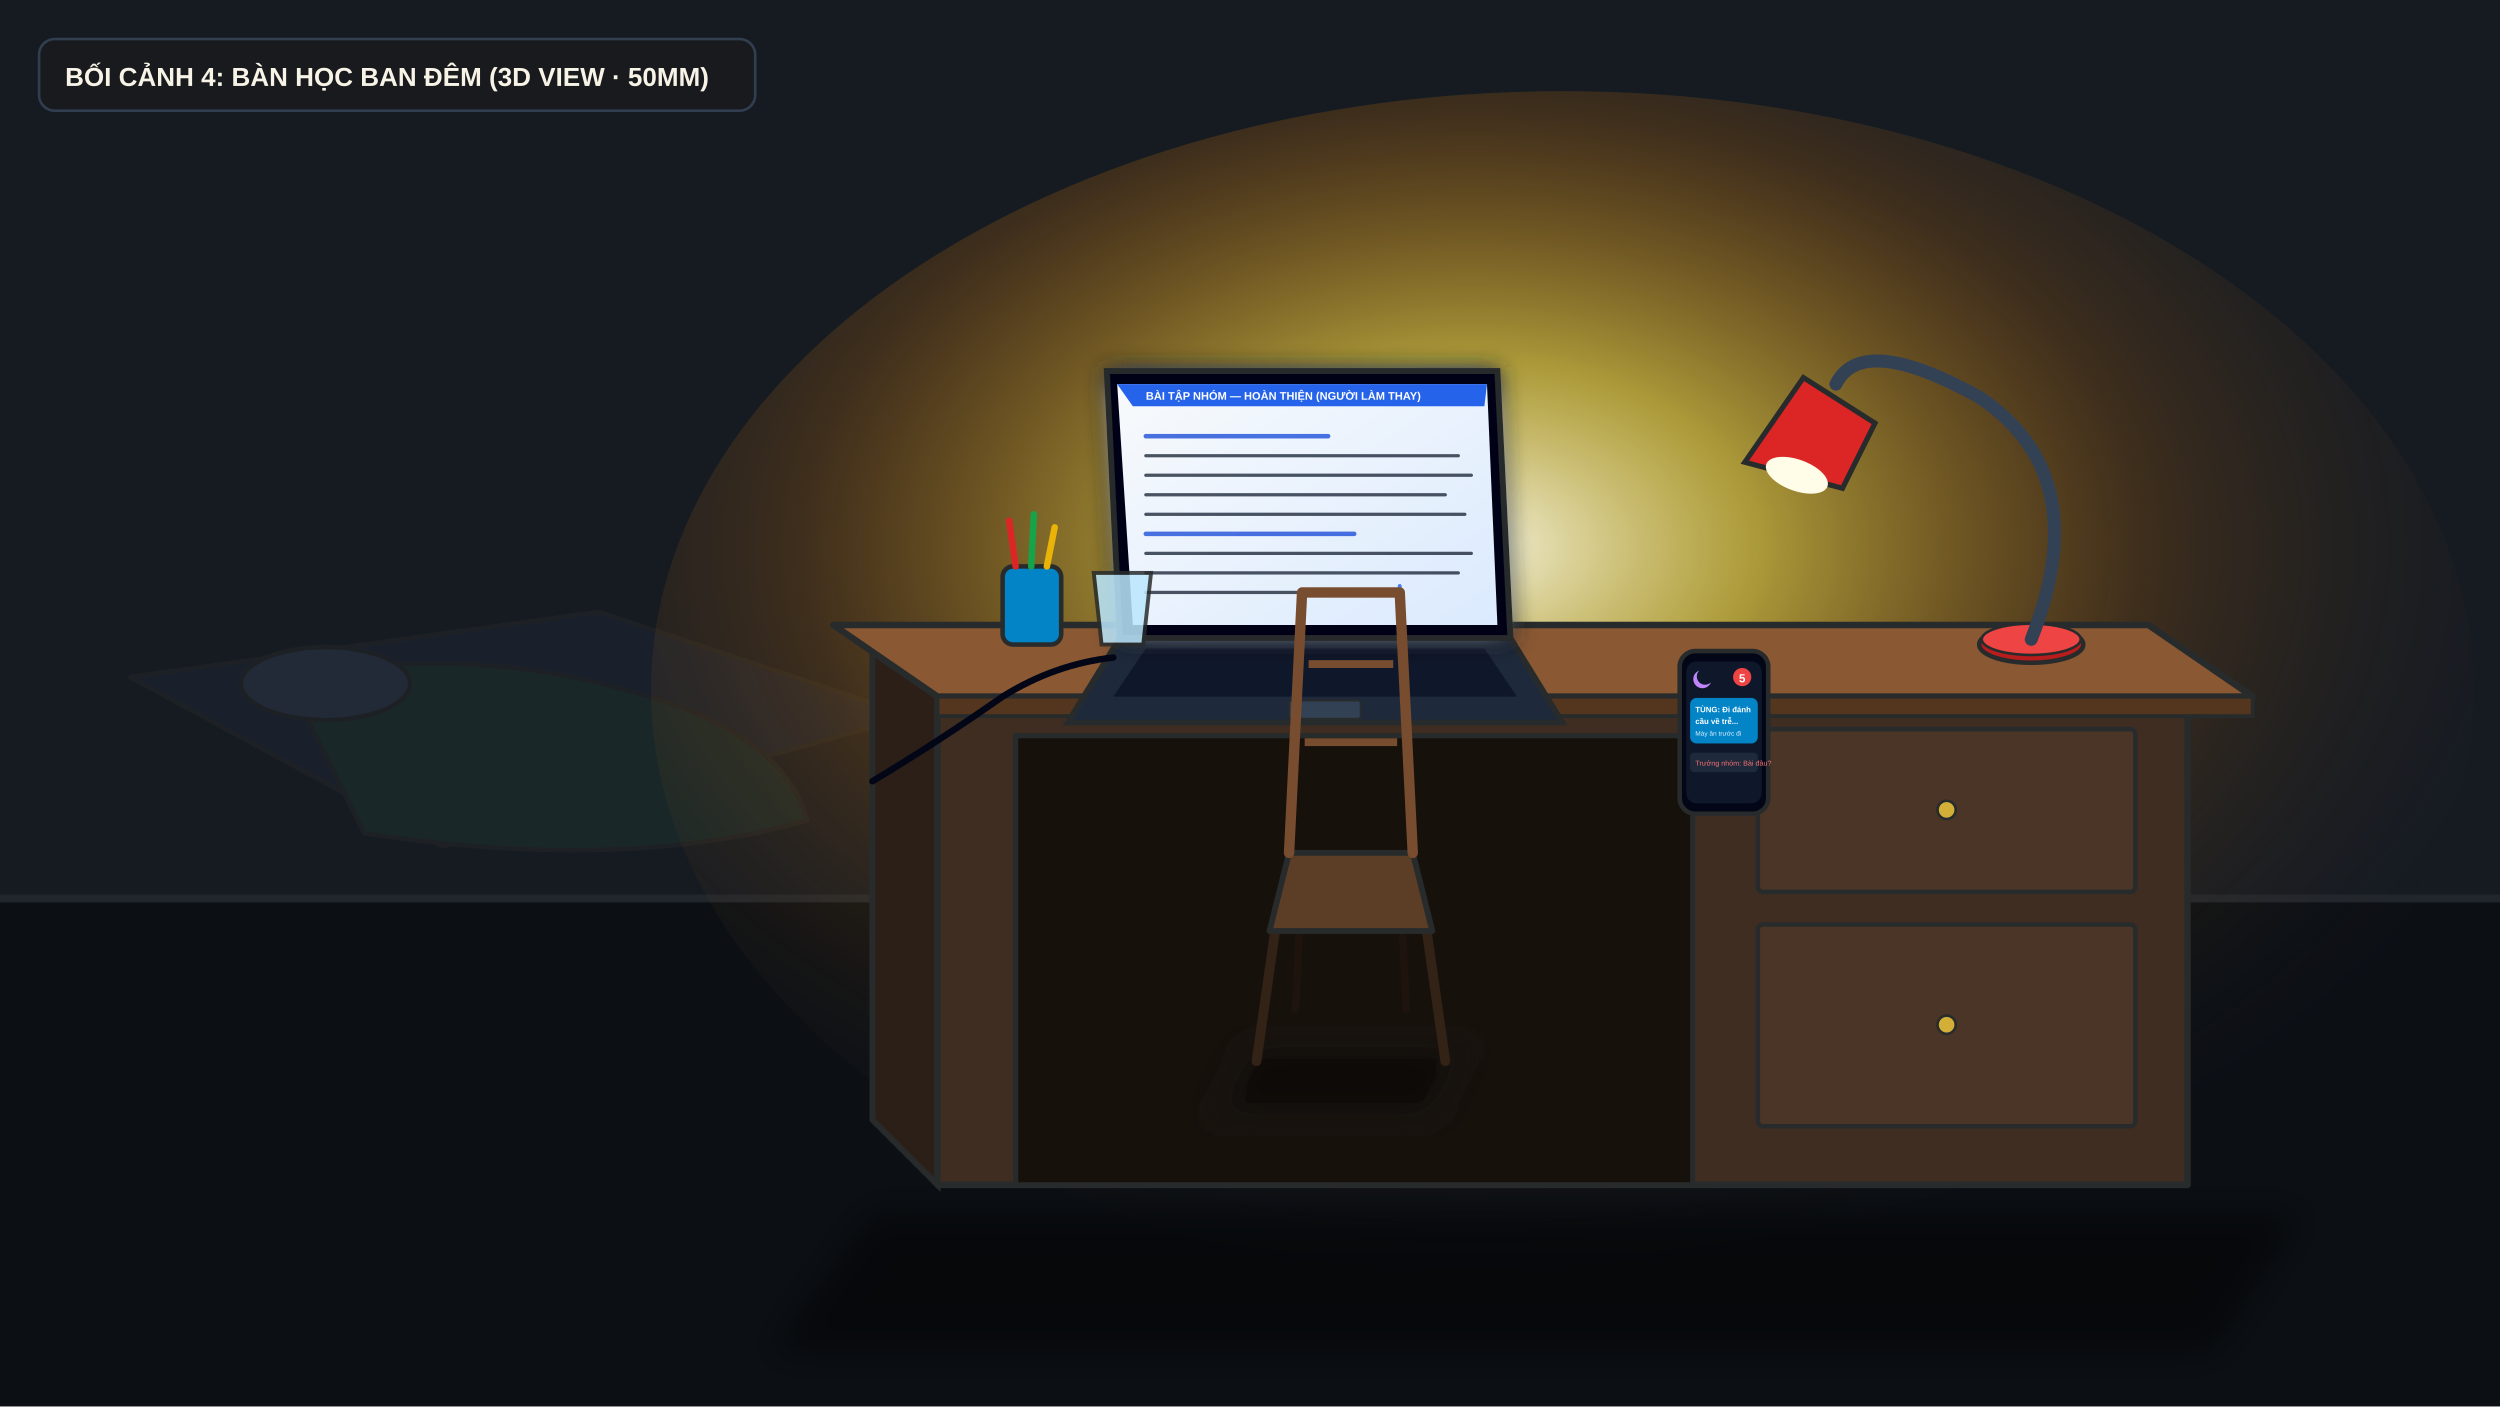
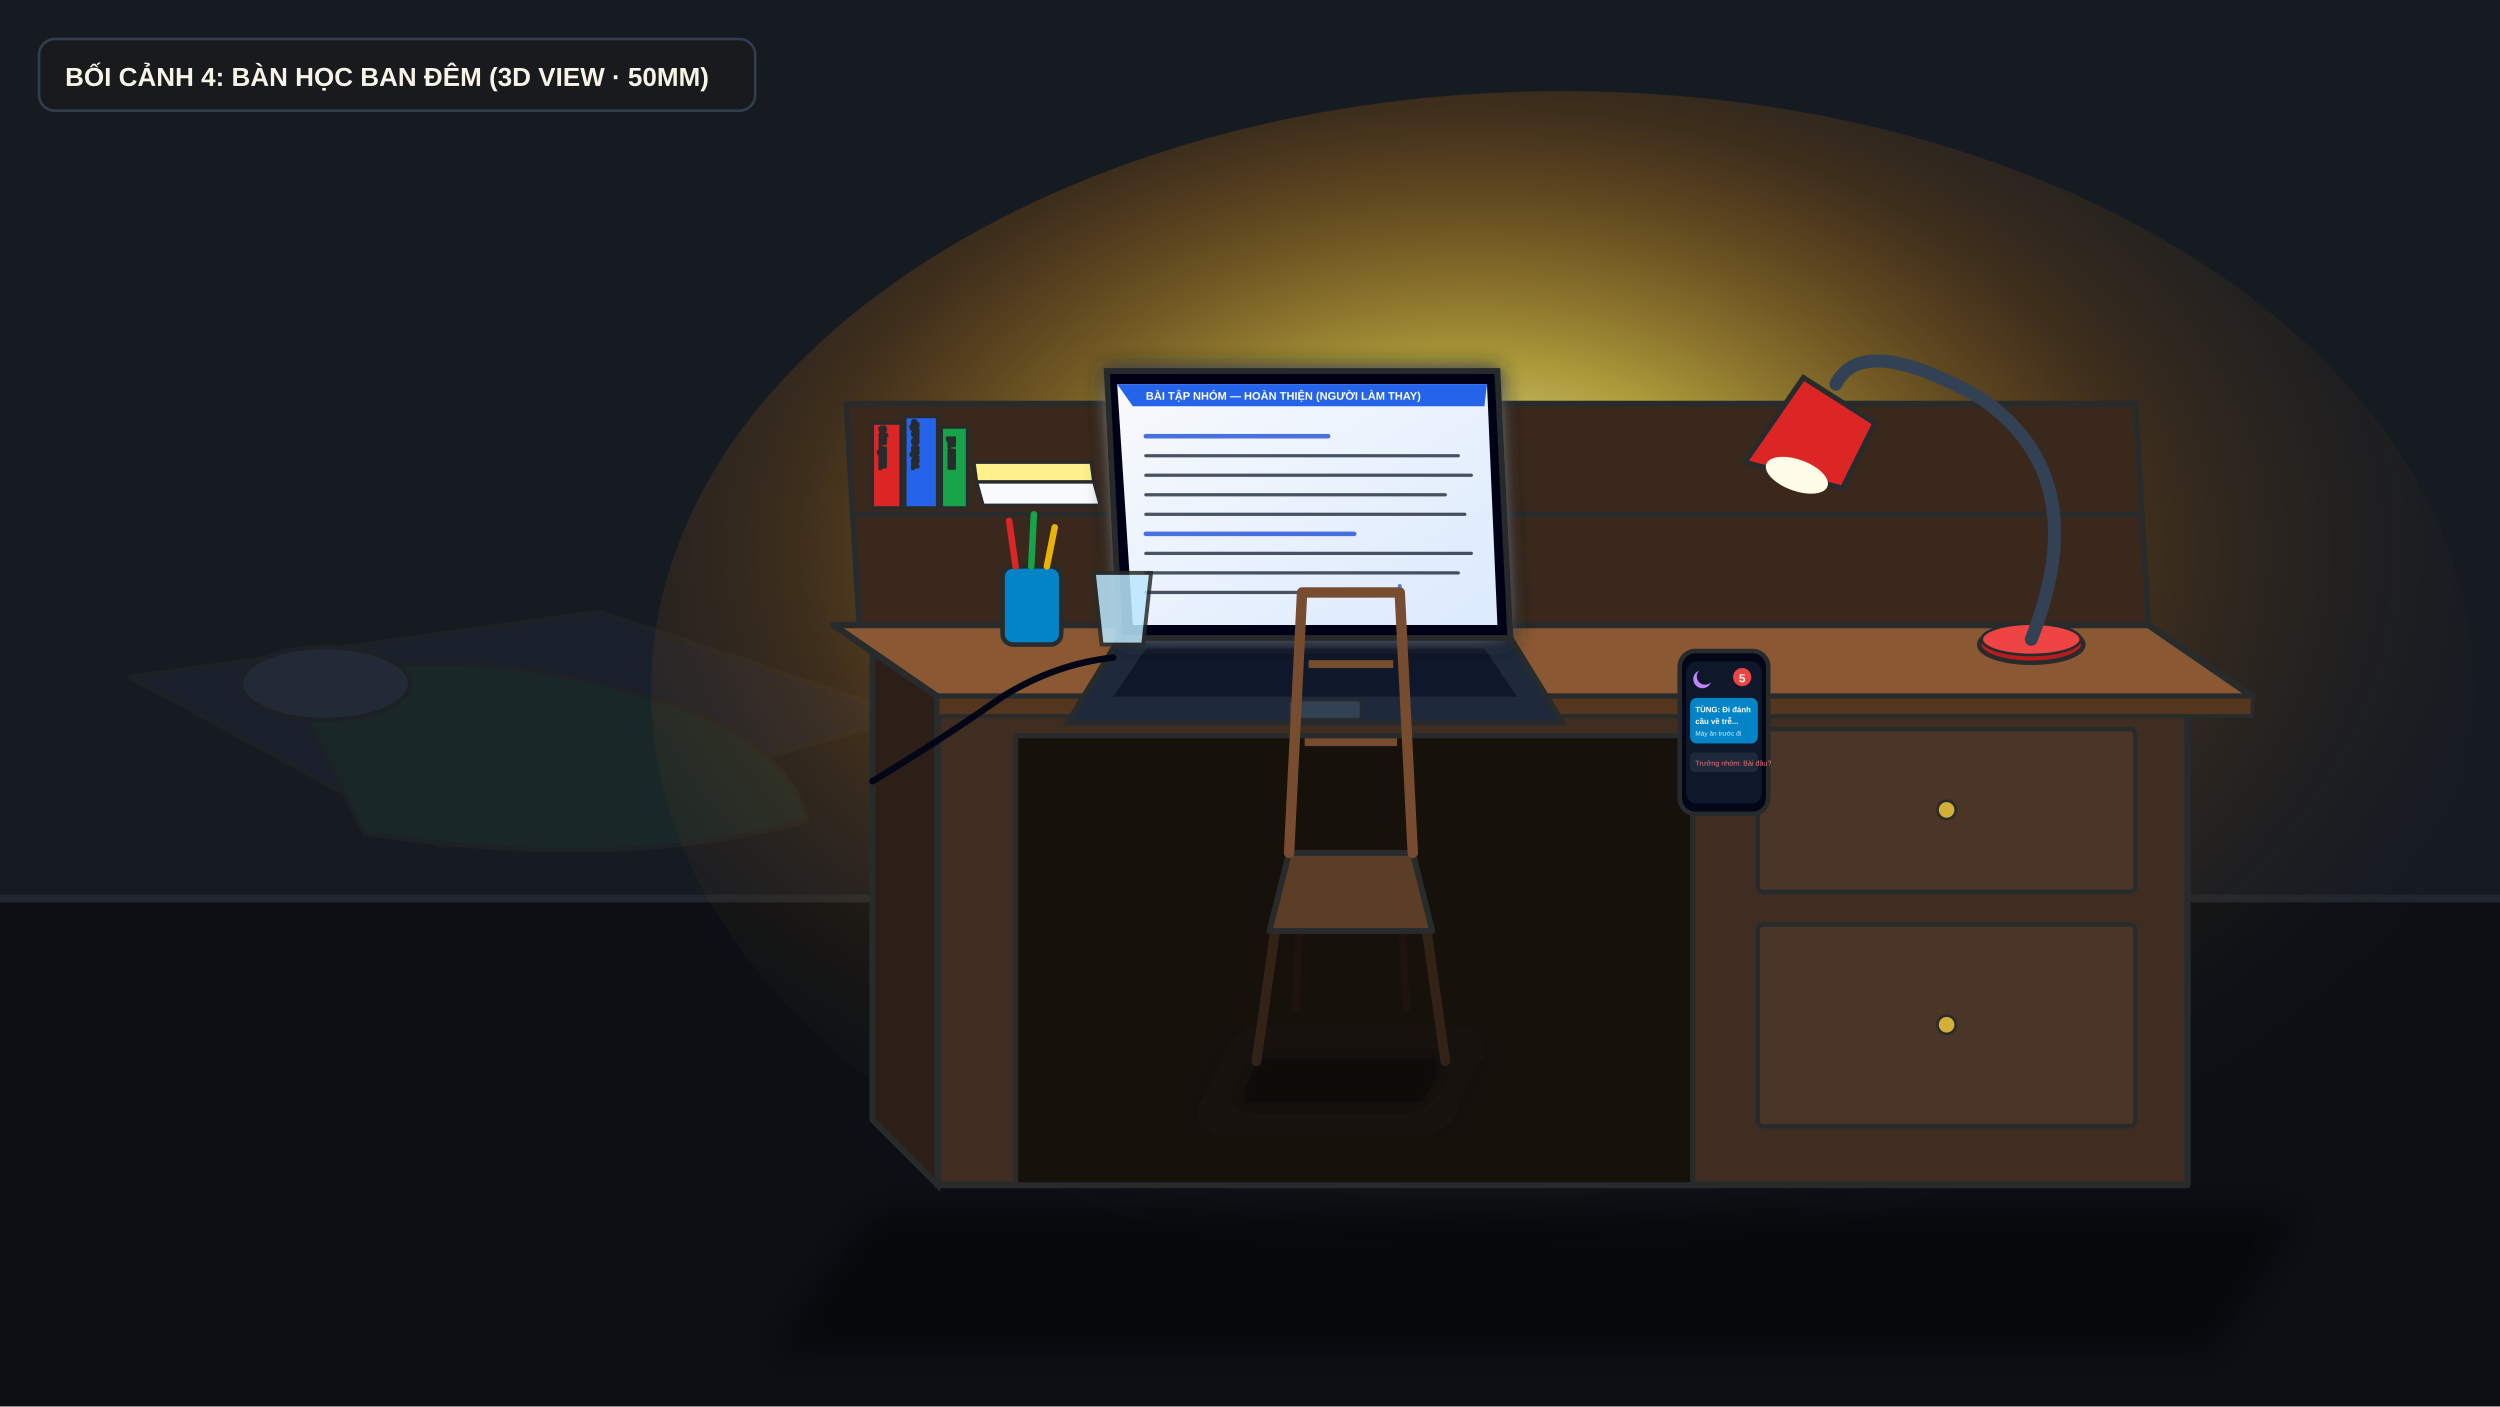
<svg xmlns="http://www.w3.org/2000/svg" width="1920" height="1080" viewBox="0 0 1920 1080">
  <defs>
    <radialGradient id="lamp-volumetric" cx="45%" cy="38%" r="62%">
      <stop offset="0%" stop-color="#fffde7" stop-opacity="0.95" />
      <stop offset="25%" stop-color="#fde047" stop-opacity="0.65" />
      <stop offset="60%" stop-color="#d97706" stop-opacity="0.2" />
      <stop offset="100%" stop-color="#0f172a" stop-opacity="0.0" />
    </radialGradient>
    <linearGradient id="screen-grad-3d" x1="0%" y1="0%" x2="100%" y2="100%">
      <stop offset="0%" stop-color="#f8fafc" />
      <stop offset="100%" stop-color="#dbeafe" />
    </linearGradient>
    <filter id="night-shadow" x="-20%" y="-20%" width="140%" height="140%">
      <feGaussianBlur stdDeviation="14" />
    </filter>
    <filter id="glow-screen">
      <feGaussianBlur stdDeviation="8" result="blur" />
      <feMerge>
        <feMergeNode in="blur" />
        <feMergeNode in="SourceGraphic" />
      </feMerge>
    </filter>
  </defs>
  <rect width="1920" height="1080" fill="#0d1117" />
  <rect width="1920" height="690" fill="#161b22" />
  <rect y="690" width="1920" height="390" fill="#0c1015" />
  <line x1="0" y1="690" x2="1920" y2="690" stroke="#21262d" stroke-width="6" stroke-linecap="round" />
  <g transform="translate(100 480)" opacity="0.4" stroke="#282b2b" stroke-width="3.5" stroke-linejoin="round">
    <polygon points="0,40 360,-10 600,70 240,170" fill="#1e293b" />
    <path d="M120 40 Q260 15 380 50 Q500 80 520 150 Q380 190 180 160 Z" fill="#1e3a34" />
    <ellipse cx="150" cy="45" rx="65" ry="28" fill="#334155" />
  </g>
  <ellipse cx="1200" cy="530" rx="700" ry="460" fill="url(#lamp-volumetric)" stroke="none" />
  <g id="desk-3d-unit" transform="translate(720 470)">
+     <g transform="translate(0 -160)" stroke="#282b2b" stroke-width="4" stroke-linejoin="round">
+       <polygon points="-70,0 920,0 930,170 -60,170" fill="#3a281c" stroke="#282b2b" stroke-width="4.5" />
+       <line x1="-65" y1="85" x2="925" y2="85" stroke="#282b2b" stroke-width="4" />
+       <line x1="430" y1="0" x2="430" y2="170" stroke="#282b2b" stroke-width="4" />
+       <g stroke="#282b2b" stroke-width="2.5">
+         <rect x="-50" y="15" width="22" height="65" fill="#dc2626" />
+         <text x="-40" y="50" font-family="Arial" font-size="6" font-weight="bold" fill="#fff" transform="rotate(-90 -40 50)">TRIẾT HỌC</text>
+         <rect x="-25" y="10" width="25" height="70" fill="#2563eb" />
+         <text x="-15" y="50" font-family="Arial" font-size="6" font-weight="bold" fill="#fff" transform="rotate(-90 -15 50)">TOÁN C.CẤP</text>
+         <rect x="3" y="18" width="20" height="62" fill="#16a34a" />
+         <text x="13" y="50" font-family="Arial" font-size="6" font-weight="bold" fill="#fff" transform="rotate(-90 13 50)">KINH TẾ</text>
+         <polygon points="30,60 120,60 125,78 35,78" fill="#f8fafc" />
+         <polygon points="28,45 118,45 120,60 30,60" fill="#fef08a" />
+       </g>
+       <rect x="160" y="20" width="45" height="45" fill="#fef08a" stroke="#ca8a04" stroke-width="1.5" transform="rotate(-8 160 20)" />
+       <text x="165" y="38" font-family="Arial" font-size="6.5" font-weight="bold" fill="#854d0e" transform="rotate(-8 160 20)">NỘP BÀI!</text>
+       <text x="165" y="48" font-family="Arial" font-size="5" fill="#b91c1c" transform="rotate(-8 160 20)">Hôm nay 23h59</text>
+     </g>
    <polygon points="-50,460 1050,460 980,570 -130,570" fill="#000" opacity="0.5" filter="url(#night-shadow)" />
    <polygon points="-50,20 0,65 0,440 -50,390" fill="#2b1f17" stroke="#282b2b" stroke-width="4.5" />
    <polygon points="0,65 960,65 960,440 0,440" fill="#3f2d21" stroke="#282b2b" stroke-width="5" stroke-linejoin="round" />
    <rect x="60" y="95" width="520" height="345" fill="#17110c" stroke="#282b2b" stroke-width="4" />
    <g stroke="#282b2b" stroke-width="3.5">
      <rect x="630" y="90" width="290" height="125" rx="4" fill="#4a3527" />
      <circle cx="775" cy="152" r="7" fill="#d4af37" stroke-width="2" />
      <rect x="630" y="240" width="290" height="155" rx="4" fill="#4a3527" />
      <circle cx="775" cy="317" r="7" fill="#d4af37" stroke-width="2" />
    </g>
    <polygon points="-80,10 930,10 1010,65 0,65" fill="#8a5833" stroke="#282b2b" stroke-width="5" stroke-linejoin="round" />
    <polygon points="0,65 1010,65 1010,80 0,80" fill="#54361e" stroke="#282b2b" stroke-width="3" />
    <g transform="translate(840 25)">
      <ellipse cx="0" cy="0" rx="40" ry="14" fill="#b91c1c" stroke="#282b2b" stroke-width="3.5" />
      <ellipse cx="0" cy="-4" rx="38" ry="12" fill="#ef4444" stroke="#282b2b" stroke-width="2" />
      <path d="M0 -4 Q50 -130 -40 -190 Q-130 -240 -150 -200" fill="none" stroke="#334155" stroke-width="10" stroke-linecap="round" />
      <path d="M-175 -205 L-120 -170 L-145 -120 L-220 -140 Z" fill="#dc2626" stroke="#282b2b" stroke-width="4" />
      <ellipse cx="-180" cy="-130" rx="25" ry="12" fill="#fffde7" stroke="none" transform="rotate(20 -180 -130)" />
    </g>
    <g transform="translate(280 20)">
      <polygon points="-140,0 160,0 200,65 -180,65" fill="#1e293b" stroke="#282b2b" stroke-width="4.5" />
      <polygon points="-120,8 140,8 165,45 -145,45" fill="#0f172a" stroke="none" />
      <rect x="-10" y="48" width="55" height="14" rx="2" fill="#334155" stroke="#282b2b" stroke-width="1.5" />
      <path d="M-145 15 Q-190 20 -230 45 Q-280 80 -330 110" fill="none" stroke="#020617" stroke-width="5" stroke-linecap="round" />
      <g filter="url(#glow-screen)">
        <polygon points="-140,0 160,0 150,-205 -150,-205" fill="#020617" stroke="#282b2b" stroke-width="4.5" />
        <polygon points="-130,-10 150,-10 142,-195 -142,-195" fill="url(#screen-grad-3d)" stroke="none" />
        <polygon points="-130,-178 140,-178 142,-195 -142,-195" fill="#2563eb" stroke="none" />
        <text x="-120" y="-183" font-family="Arial" font-size="8.5" font-weight="bold" fill="#ffffff">BÀI TẬP NHÓM — HOÀN THIỆN (NGƯỜI LÀM THAY)</text>
        <g stroke="#1e293b" stroke-width="2.5" stroke-linecap="round" opacity="0.8">
          <line x1="-120" y1="-155" x2="20" y2="-155" stroke-width="3.5" stroke="#1d4ed8" />
          <line x1="-120" y1="-140" x2="120" y2="-140" />
          <line x1="-120" y1="-125" x2="130" y2="-125" />
          <line x1="-120" y1="-110" x2="110" y2="-110" />
          <line x1="-120" y1="-95" x2="125" y2="-95" />
          <line x1="-120" y1="-80" x2="40" y2="-80" stroke-width="3.5" stroke="#1d4ed8" />
          <line x1="-120" y1="-65" x2="130" y2="-65" />
          <line x1="-120" y1="-50" x2="120" y2="-50" />
          <line x1="-120" y1="-35" x2="70" y2="-35" />
          <line x1="75" y1="-40" x2="75" y2="-30" stroke="#2563eb" stroke-width="3" />
        </g>
      </g>
    </g>
    <g transform="translate(570 30)">
      <rect x="0" y="0" width="68" height="125" rx="12" fill="#020617" stroke="#282b2b" stroke-width="3.5" />
      <rect x="5" y="8" width="58" height="109" rx="8" fill="#0f172a" stroke="none" />
      <path d="M24 24 A 7 7 0 1 1 15 15 A 5 5 0 0 0 24 24 Z" fill="#c084fc" stroke="none" />
      <circle cx="48" cy="20" r="7" fill="#ef4444" stroke="none" />
      <text x="48" y="24" font-family="Arial" font-size="9" font-weight="bold" fill="#ffffff" text-anchor="middle">5</text>
      <rect x="8" y="36" width="52" height="35" rx="5" fill="#0284c7" stroke="none" />
      <text x="12" y="47" font-family="Arial" font-size="6" font-weight="bold" fill="#ffffff">TÙNG: Đi đánh</text>
      <text x="12" y="56" font-family="Arial" font-size="6" font-weight="bold" fill="#ffffff">cầu về trễ...</text>
      <text x="12" y="65" font-family="Arial" font-size="5" fill="#e0f2fe">Mày ăn trước đi</text>
      <rect x="8" y="78" width="52" height="15" rx="3" fill="#1e293b" stroke="none" />
      <text x="12" y="88" font-family="Arial" font-size="5.5" fill="#f87171">Trưởng nhóm: Bài đâu?</text>
    </g>
    <g transform="translate(50 15)">
      <rect x="0" y="-50" width="45" height="60" rx="8" fill="#0284c7" stroke="#282b2b" stroke-width="3.5" />
      <line x1="10" y1="-50" x2="5" y2="-85" stroke="#dc2626" stroke-width="5" stroke-linecap="round" />
      <line x1="22" y1="-50" x2="24" y2="-90" stroke="#16a34a" stroke-width="5" stroke-linecap="round" />
      <line x1="34" y1="-50" x2="40" y2="-80" stroke="#eab308" stroke-width="5" stroke-linecap="round" />
      <path d="M70 -45 L76 10 L108 10 L114 -45 Z" fill="#bae6fd" stroke="#282b2b" stroke-width="3" opacity="0.85" />
    </g>
  </g>
  <g transform="translate(980 620)" stroke="#282b2b" stroke-width="4" stroke-linejoin="round">
    <polygon points="-20,180 150,180 120,240 -50,240" fill="#000" opacity="0.4" filter="url(#night-shadow)" />
    <line x1="0" y1="90" x2="-15" y2="195" stroke="#332216" stroke-width="7.5" stroke-linecap="round" />
    <line x1="115" y1="90" x2="130" y2="195" stroke="#332216" stroke-width="7.5" stroke-linecap="round" />
    <line x1="20" y1="50" x2="15" y2="155" stroke="#1e140d" stroke-width="5.5" stroke-linecap="round" />
    <line x1="95" y1="50" x2="100" y2="155" stroke="#1e140d" stroke-width="5.5" stroke-linecap="round" />
    <polygon points="10,35 105,35 120,95 -5,95" fill="#5c3d26" stroke="#282b2b" stroke-width="4.5" />
    <path d="M10 35 L20 -165 L95 -165 L105 35" fill="none" stroke="#784c2f" stroke-width="8" stroke-linecap="round" />
    <line x1="25" y1="-110" x2="90" y2="-110" stroke="#784c2f" stroke-width="6" />
    <line x1="22" y1="-50" x2="93" y2="-50" stroke="#784c2f" stroke-width="6" />
  </g>
  <rect x="30" y="30" width="550" height="55" rx="12" fill="#181a1d" opacity="0.9" stroke="#334155" stroke-width="2" />
  <text x="50" y="66" font-family="Arial, sans-serif" font-size="20" font-weight="bold" fill="#f8f3e7">BỐI CẢNH 4: BÀN HỌC BAN ĐÊM (3D VIEW · 50MM)</text>
</svg>
